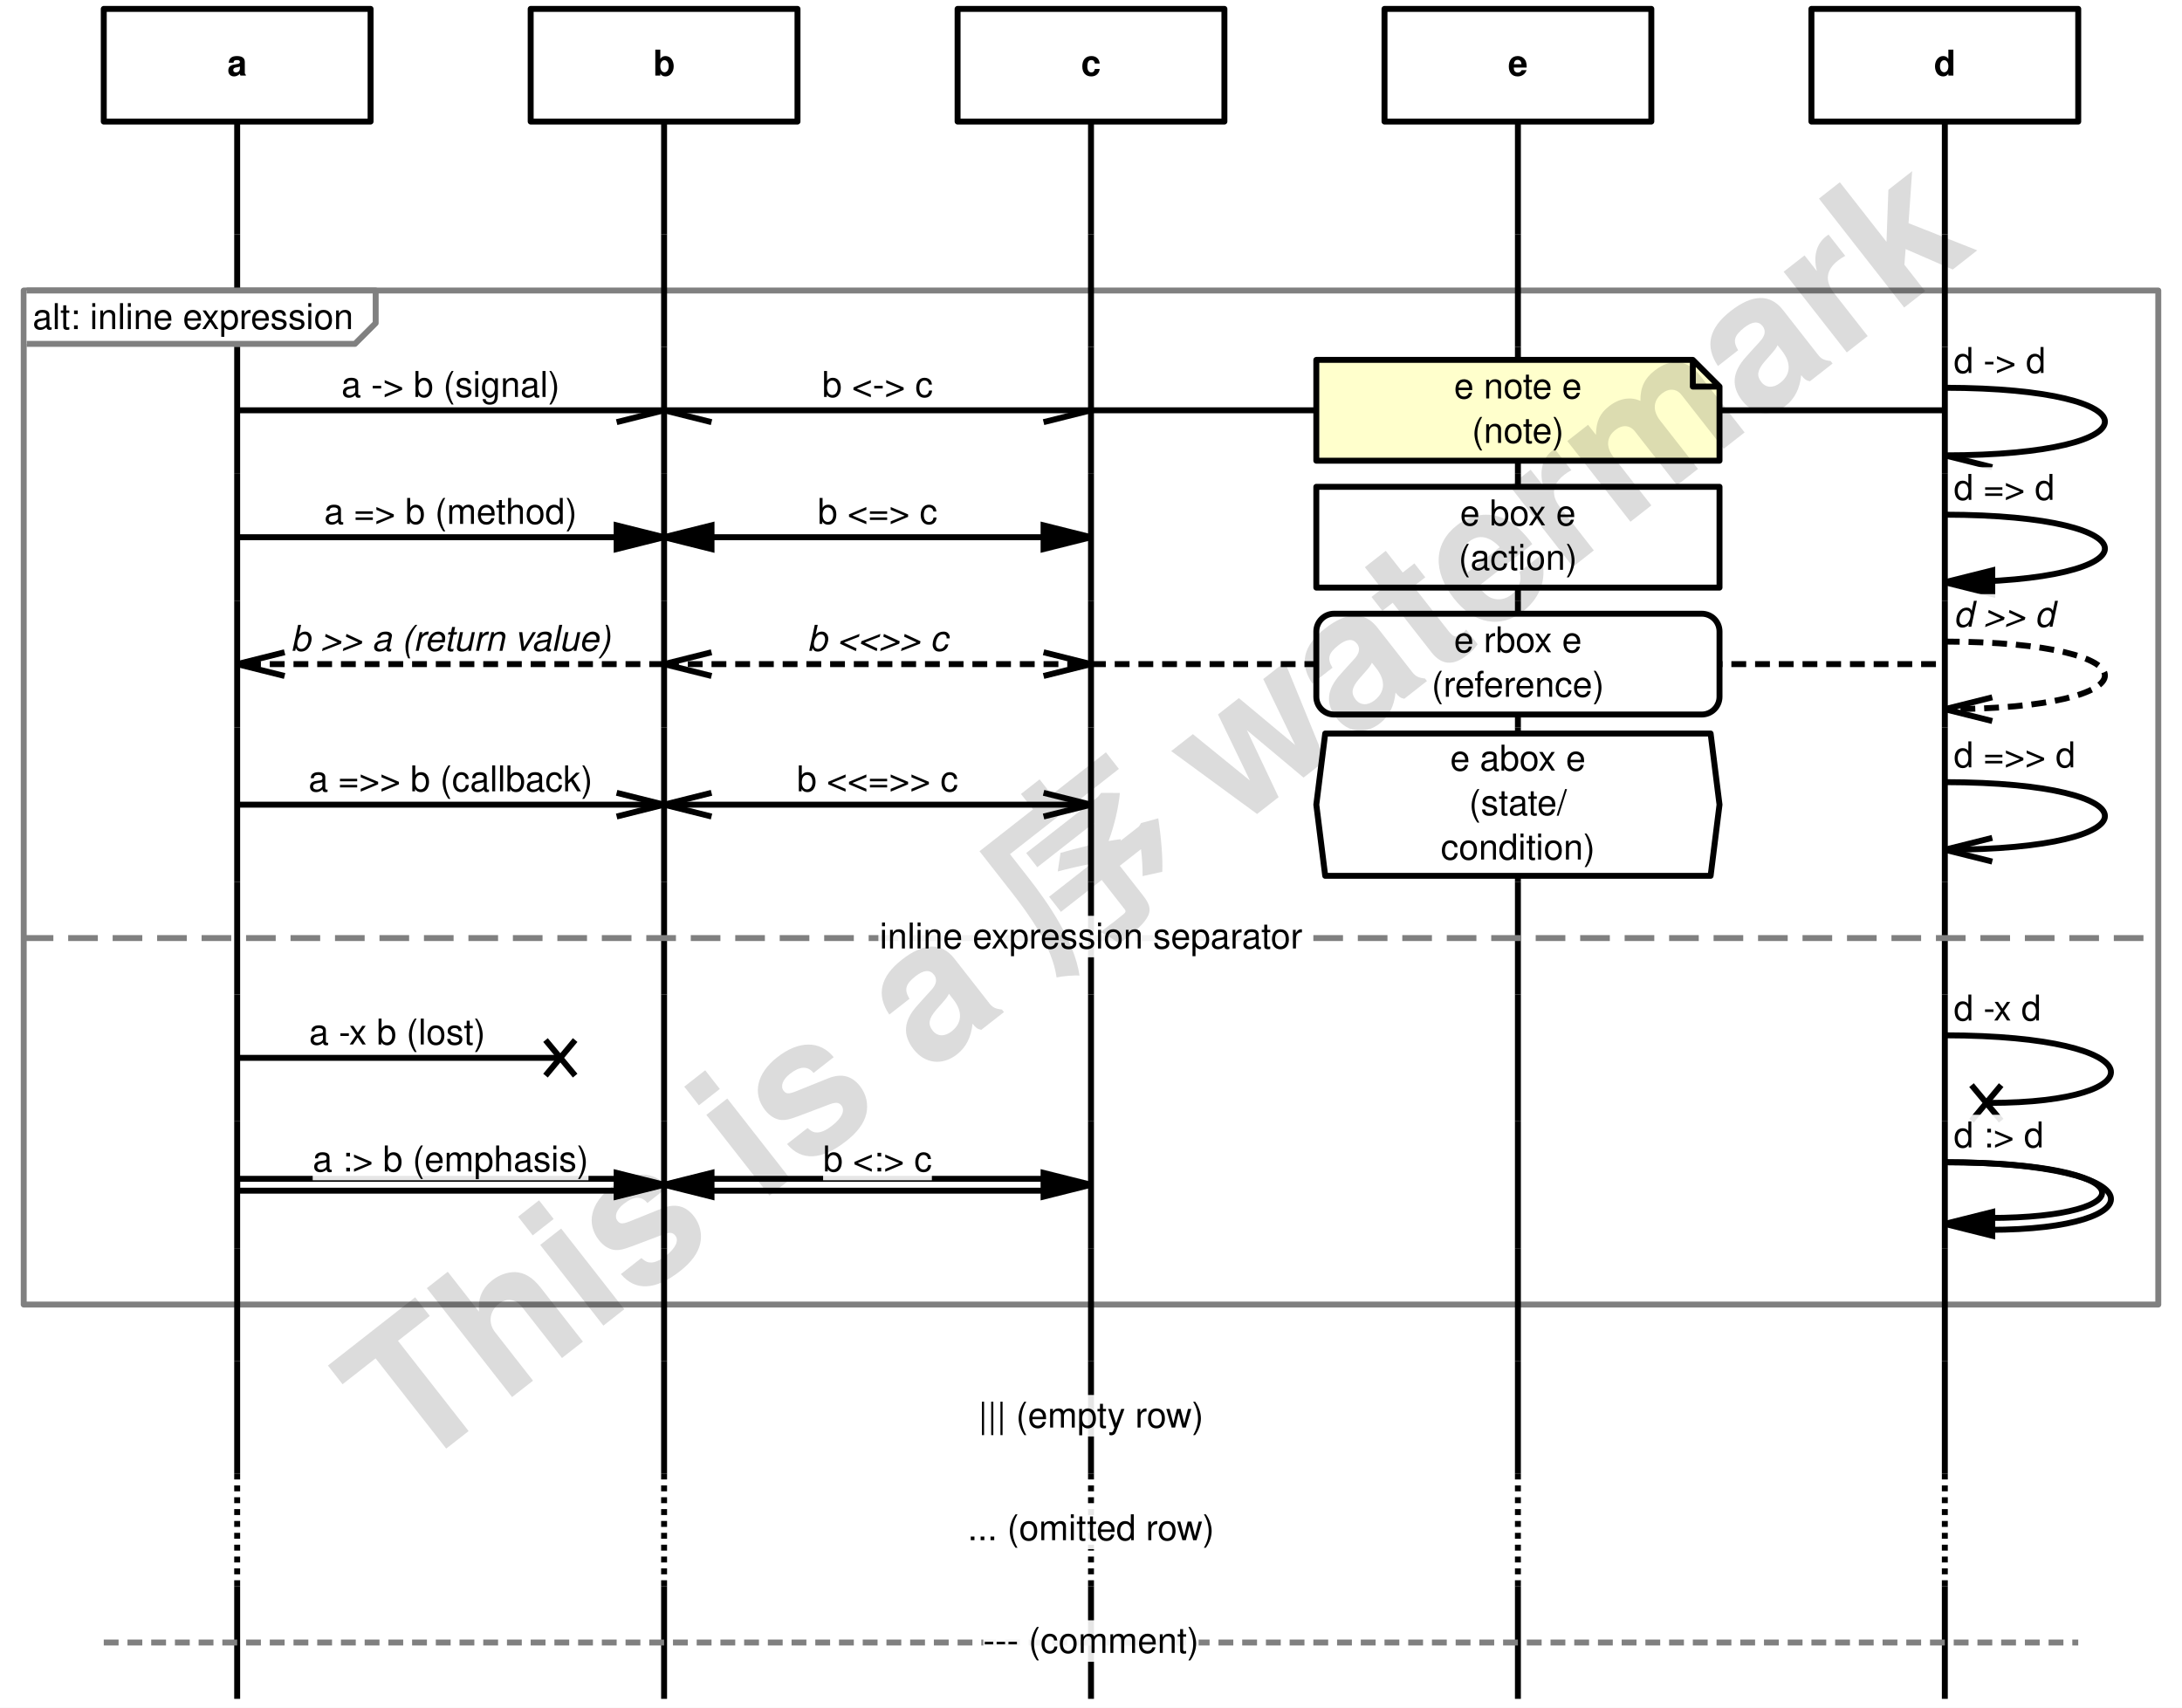
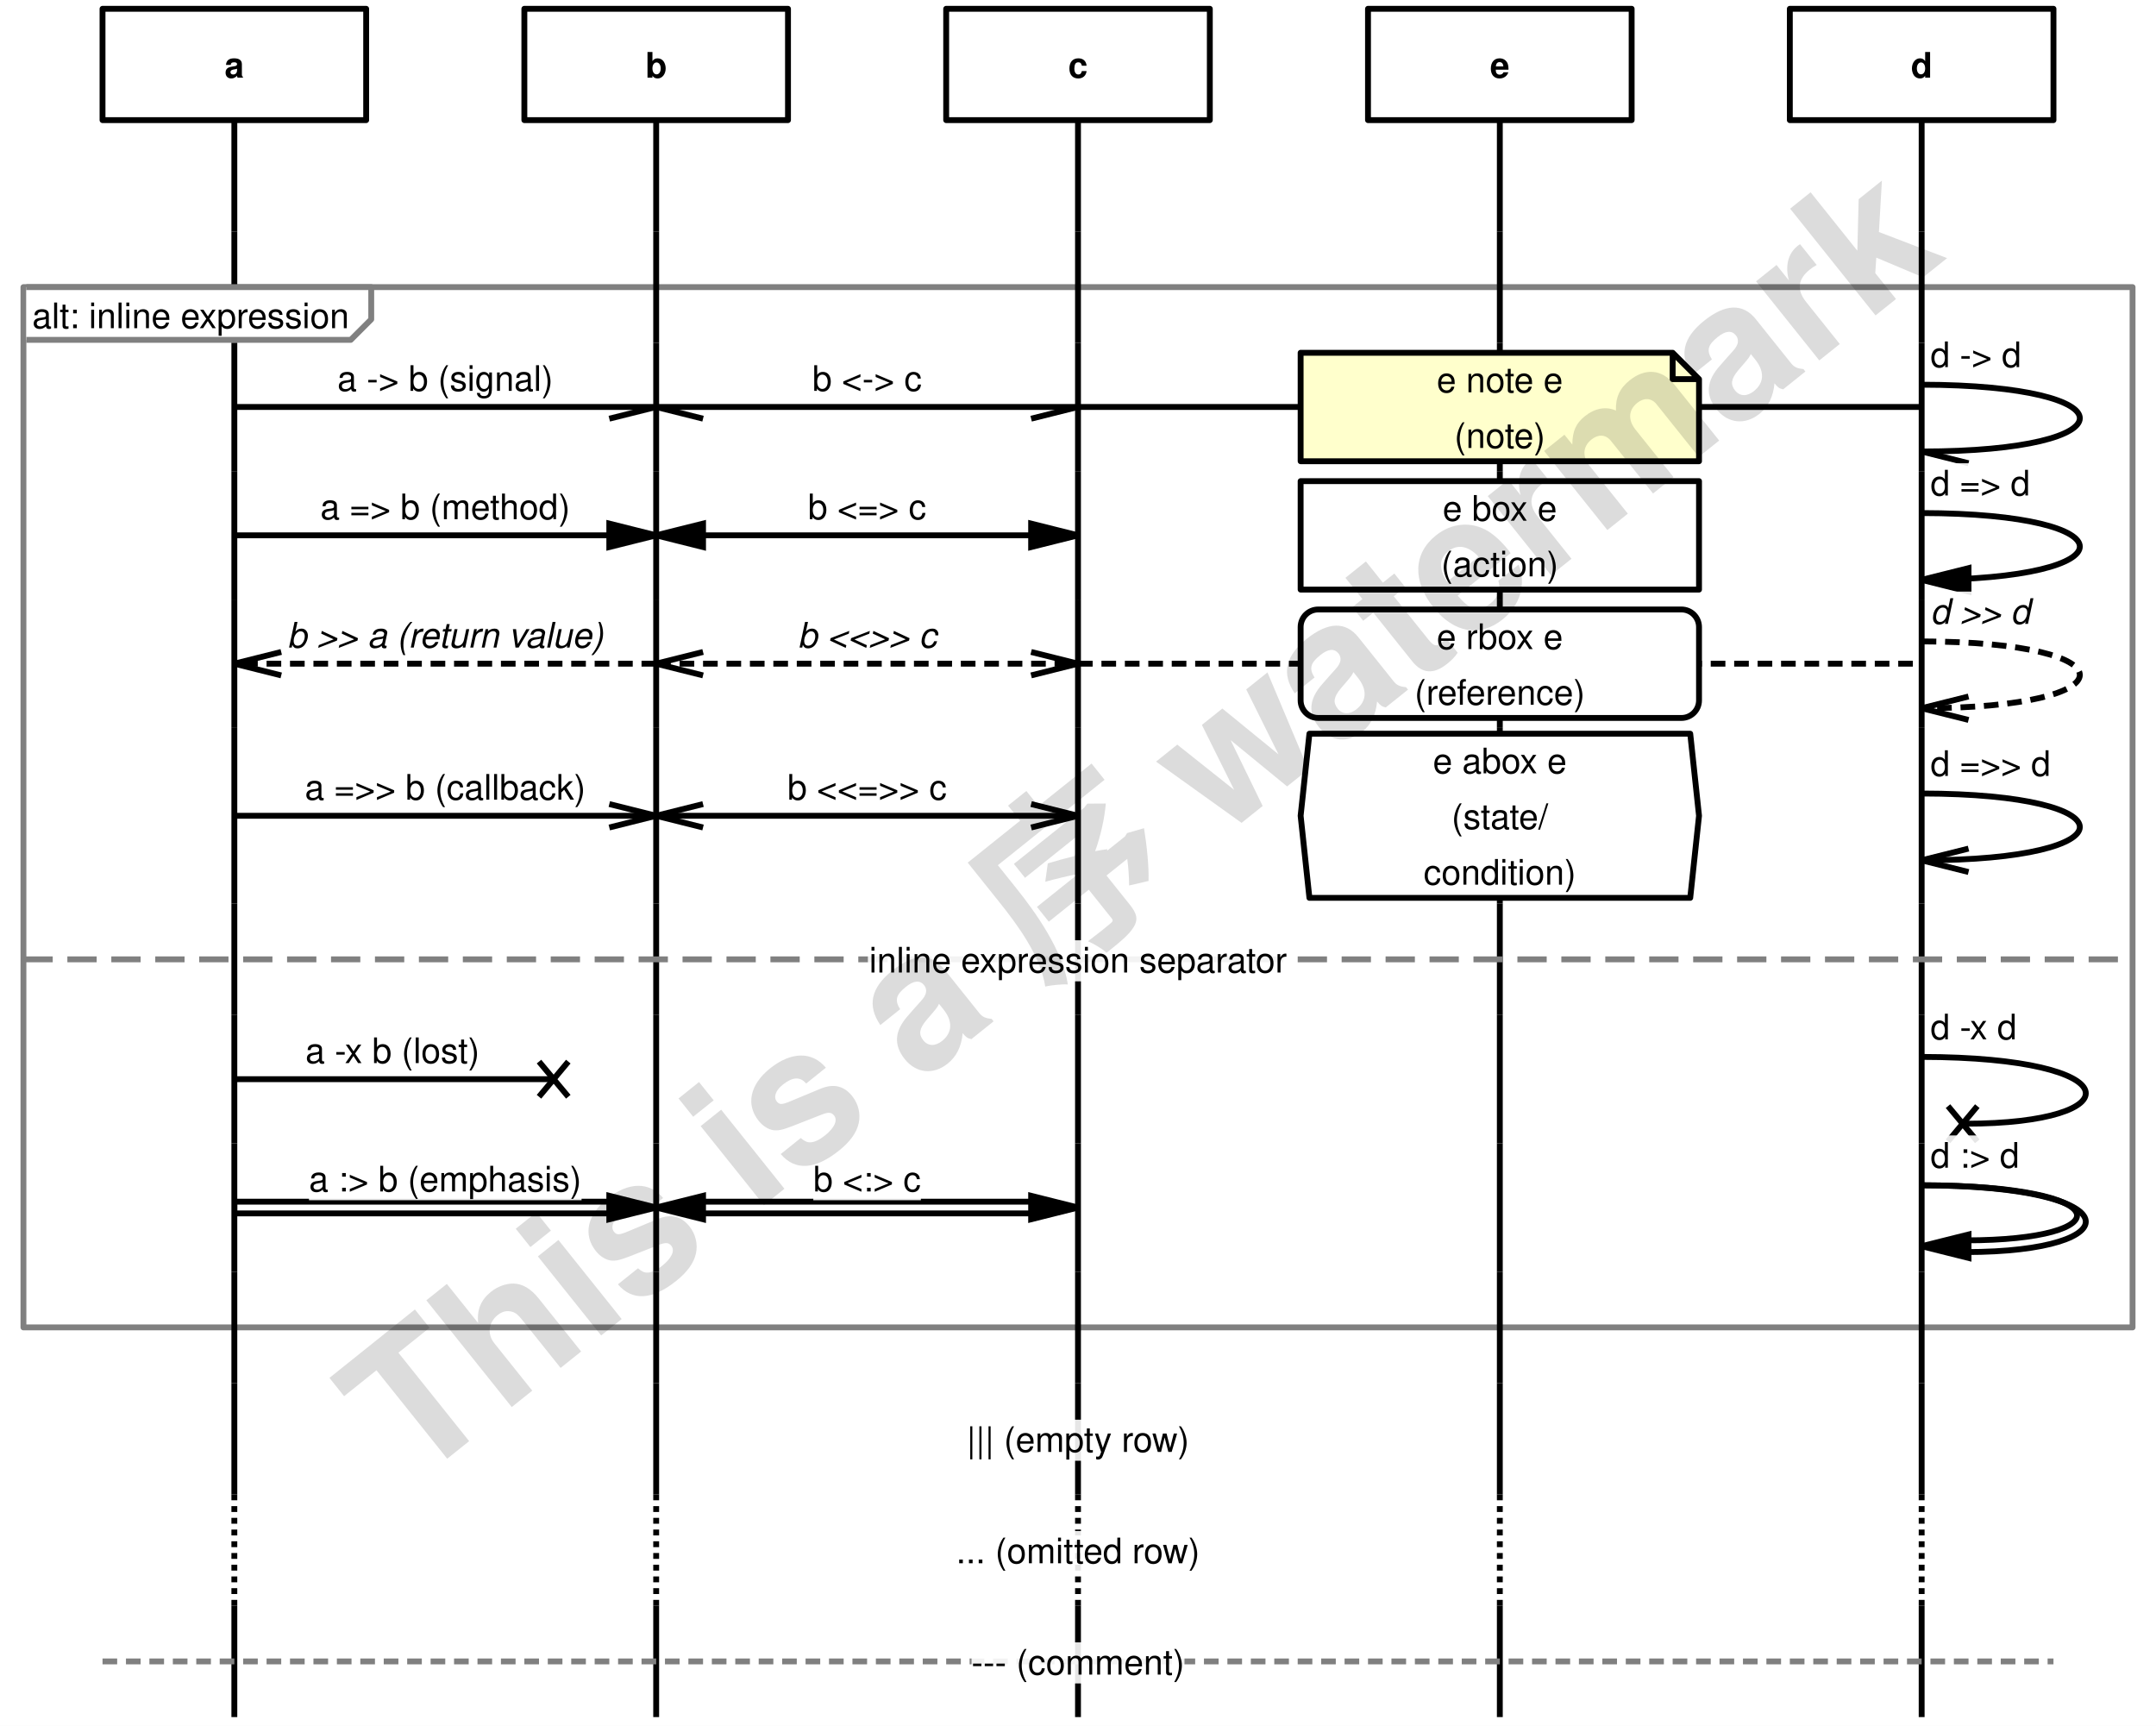
- <svg xmlns="http://www.w3.org/2000/svg" version="1.1" id="mscgenjsreplaceme" class="mscgenjsreplaceme" width="736" height="576.05" viewBox="0 0 736 576.05">
+ <svg xmlns="http://www.w3.org/2000/svg" version="1.1" id="mscgenjsreplaceme" class="mscgenjsreplaceme" width="736" height="589.05" viewBox="0 0 736 589.05">
  <defs>
    <style type="text/css">svg.mscgenjsreplaceme{font-family:Helvetica,sans-serif;font-size:12px;font-weight:normal;font-style:normal;text-decoration:none;background-color:white;stroke:black;stroke-width:2}.mscgenjsreplaceme path, .mscgenjsreplaceme rect{fill:none}.mscgenjsreplaceme .label-text-background{fill:white;stroke:white;stroke-width:0}.mscgenjsreplaceme .bglayer{fill:white;stroke:white;stroke-width:0}.mscgenjsreplaceme line{}.mscgenjsreplaceme .return, .mscgenjsreplaceme .comment{stroke-dasharray:5,3}.mscgenjsreplaceme .inline_expression_divider{stroke-dasharray:10,5}.mscgenjsreplaceme text{color:inherit;stroke:none;text-anchor:middle}.mscgenjsreplaceme text.anchor-start{text-anchor:start}.mscgenjsreplaceme .arrow-marker{overflow:visible}.mscgenjsreplaceme .arrow-style{stroke-width:1}.mscgenjsreplaceme .arcrow, .mscgenjsreplaceme .arcrowomit, .mscgenjsreplaceme .emphasised{stroke-linecap:butt}.mscgenjsreplaceme .arcrowomit{stroke-dasharray:2,2}.mscgenjsreplaceme .box, .mscgenjsreplaceme .entity{fill:white;stroke-linejoin:round}.mscgenjsreplaceme .inherit{stroke:inherit;color:inherit}.mscgenjsreplaceme .inherit-fill{fill:inherit}.mscgenjsreplaceme .watermark{font-size:48pt;font-weight:bold;opacity:0.14}.mscgenjsreplaceme text.entity-text{font-weight:bold;}.mscgenjsreplaceme text.return-text{font-style:italic}.mscgenjsreplaceme path.note{fill:#FFFFCC}.mscgenjsreplaceme rect.label-text-background{opacity:0.9}.mscgenjsreplaceme line.comment,.mscgenjsreplaceme rect.inline_expression,.mscgenjsreplaceme .inline_expression_divider,.mscgenjsreplaceme .inline_expression_label{stroke:grey}</style>
    <marker orient="auto" id="mscgenjsreplacemecallback-black" class="arrow-marker" viewBox="0 0 10 10" refX="9" refY="3" markerUnits="strokeWidth" markerWidth="10" markerHeight="10">
      <path d="M 1,1 l 8,2 l-8,2" class="arrow-style" style="stroke-dasharray:100,1;stroke:black" />
    </marker>
    <marker orient="auto" id="mscgenjsreplacemecallback-l-black" class="arrow-marker" viewBox="0 0 10 10" refX="9" refY="3" markerUnits="strokeWidth" markerWidth="10" markerHeight="10">
      <path d="M17,1 l-8,2 l 8,2" class="arrow-style" style="stroke-dasharray:100,1;stroke:black" />
    </marker>
    <marker orient="auto" id="mscgenjsreplacemelost-black" class="arrow-marker" viewBox="0 0 10 10" refX="9" refY="3" markerUnits="strokeWidth" markerWidth="10" markerHeight="10">
      <path d="M7,0 l5,6 M7,6 l5,-6" class="arrow-style" style="stroke-dasharray:100,1;stroke:black" />
    </marker>
    <marker orient="auto" id="mscgenjsreplacememethod-black" class="arrow-marker" viewBox="0 0 10 10" refX="9" refY="3" markerUnits="strokeWidth" markerWidth="10" markerHeight="10">
      <polygon points="1,1  9,3  1,5" class="arrow-style" stroke="black" fill="black" />
    </marker>
    <marker orient="auto" id="mscgenjsreplacememethod-l-black" class="arrow-marker" viewBox="0 0 10 10" refX="9" refY="3" markerUnits="strokeWidth" markerWidth="10" markerHeight="10">
      <polygon points="17,1 9,3 17,5" class="arrow-style" stroke="black" fill="black" />
    </marker>
    <marker orient="auto" id="mscgenjsreplacemesignal-black" class="arrow-marker" viewBox="0 0 10 10" refX="9" refY="3" markerUnits="strokeWidth" markerWidth="10" markerHeight="10">
      <path d="M9,3 l-8, 2" class="arrow-style" style="stroke-dasharray:100,1;stroke:black" />
    </marker>
    <marker orient="auto" id="mscgenjsreplacemesignal-u-black" class="arrow-marker" viewBox="0 0 10 10" refX="9" refY="3" markerUnits="strokeWidth" markerWidth="10" markerHeight="10">
      <path d="M9,3 l-8,-2" class="arrow-style" style="stroke-dasharray:100,1;stroke:black" />
    </marker>
    <marker orient="auto" id="mscgenjsreplacemesignal-l-black" class="arrow-marker" viewBox="0 0 10 10" refX="9" refY="3" markerUnits="strokeWidth" markerWidth="10" markerHeight="10">
      <path d="M9,3 l 8, 2" class="arrow-style" style="stroke-dasharray:100,1;stroke:black" />
    </marker>
    <marker orient="auto" id="mscgenjsreplacemesignal-lu-black" class="arrow-marker" viewBox="0 0 10 10" refX="9" refY="3" markerUnits="strokeWidth" markerWidth="10" markerHeight="10">
      <path d="M9,3 l 8,-2" class="arrow-style" style="stroke-dasharray:100,1;stroke:black" />
    </marker>
  </defs>
  <g id="mscgenjsreplaceme_body" transform="translate(35,3) scale(1,1)">
    <g id="mscgenjsreplaceme_background">
-       <rect width="736" height="576.05" x="-35" y="-3" class="bglayer" />
+       <rect width="736" height="589.05" x="-35" y="-3" class="bglayer" />
    </g>
    <g id="mscgenjsreplaceme_arcspans">
-       <rect width="720" height="342.05" x="-27" y="95" class="box inline_expression alt" />
+       <rect width="720" height="355.05" x="-27" y="95" class="box inline_expression alt" />
    </g>
    <g id="mscgenjsreplaceme_lifelines">
      <line x1="45" y1="38" x2="45" y2="76" class="arcrow" />
      <line x1="189" y1="38" x2="189" y2="76" class="arcrow" />
      <line x1="333" y1="38" x2="333" y2="76" class="arcrow" />
      <line x1="477" y1="38" x2="477" y2="76" class="arcrow" />
      <line x1="621" y1="38" x2="621" y2="76" class="arcrow" />
      <line x1="45" y1="76" x2="45" y2="114" class="arcrow" />
      <line x1="189" y1="76" x2="189" y2="114" class="arcrow" />
      <line x1="333" y1="76" x2="333" y2="114" class="arcrow" />
      <line x1="477" y1="76" x2="477" y2="114" class="arcrow" />
      <line x1="621" y1="76" x2="621" y2="114" class="arcrow" />
-       <line x1="45" y1="114" x2="45" y2="156.81" class="arcrow" />
-       <line x1="189" y1="114" x2="189" y2="156.81" class="arcrow" />
-       <line x1="333" y1="114" x2="333" y2="156.81" class="arcrow" />
-       <line x1="477" y1="114" x2="477" y2="156.81" class="arcrow" />
-       <line x1="621" y1="114" x2="621" y2="156.81" class="arcrow" />
-       <line x1="45" y1="156.81" x2="45" y2="199.62" class="arcrow" />
-       <line x1="189" y1="156.81" x2="189" y2="199.62" class="arcrow" />
-       <line x1="333" y1="156.81" x2="333" y2="199.62" class="arcrow" />
-       <line x1="477" y1="156.81" x2="477" y2="199.62" class="arcrow" />
-       <line x1="621" y1="156.81" x2="621" y2="199.62" class="arcrow" />
-       <line x1="45" y1="199.62" x2="45" y2="242.43" class="arcrow" />
-       <line x1="189" y1="199.62" x2="189" y2="242.43" class="arcrow" />
-       <line x1="333" y1="199.62" x2="333" y2="242.43" class="arcrow" />
-       <line x1="477" y1="199.62" x2="477" y2="242.43" class="arcrow" />
-       <line x1="621" y1="199.62" x2="621" y2="242.43" class="arcrow" />
-       <line x1="45" y1="242.43" x2="45" y2="294.43" class="arcrow" />
-       <line x1="189" y1="242.43" x2="189" y2="294.43" class="arcrow" />
-       <line x1="333" y1="242.43" x2="333" y2="294.43" class="arcrow" />
-       <line x1="477" y1="242.43" x2="477" y2="294.43" class="arcrow" />
-       <line x1="621" y1="242.43" x2="621" y2="294.43" class="arcrow" />
-       <line x1="45" y1="294.43" x2="45" y2="332.43" class="arcrow" />
-       <line x1="189" y1="294.43" x2="189" y2="332.43" class="arcrow" />
-       <line x1="333" y1="294.43" x2="333" y2="332.43" class="arcrow" />
-       <line x1="477" y1="294.43" x2="477" y2="332.43" class="arcrow" />
-       <line x1="621" y1="294.43" x2="621" y2="332.43" class="arcrow" />
-       <line x1="45" y1="332.43" x2="45" y2="375.24" class="arcrow" />
-       <line x1="189" y1="332.43" x2="189" y2="375.24" class="arcrow" />
-       <line x1="333" y1="332.43" x2="333" y2="375.24" class="arcrow" />
-       <line x1="477" y1="332.43" x2="477" y2="375.24" class="arcrow" />
-       <line x1="621" y1="332.43" x2="621" y2="375.24" class="arcrow" />
-       <line x1="45" y1="375.24" x2="45" y2="418.05" class="arcrow" />
-       <line x1="189" y1="375.24" x2="189" y2="418.05" class="arcrow" />
-       <line x1="333" y1="375.24" x2="333" y2="418.05" class="arcrow" />
-       <line x1="477" y1="375.24" x2="477" y2="418.05" class="arcrow" />
-       <line x1="621" y1="375.24" x2="621" y2="418.05" class="arcrow" />
-       <line x1="45" y1="418.05" x2="45" y2="456.05" class="arcrow" />
-       <line x1="189" y1="418.05" x2="189" y2="456.05" class="arcrow" />
-       <line x1="333" y1="418.05" x2="333" y2="456.05" class="arcrow" />
-       <line x1="477" y1="418.05" x2="477" y2="456.05" class="arcrow" />
-       <line x1="621" y1="418.05" x2="621" y2="456.05" class="arcrow" />
-       <line x1="45" y1="456.05" x2="45" y2="494.05" class="arcrow" />
-       <line x1="189" y1="456.05" x2="189" y2="494.05" class="arcrow" />
-       <line x1="333" y1="456.05" x2="333" y2="494.05" class="arcrow" />
-       <line x1="477" y1="456.05" x2="477" y2="494.05" class="arcrow" />
-       <line x1="621" y1="456.05" x2="621" y2="494.05" class="arcrow" />
-       <line x1="45" y1="494.05" x2="45" y2="532.05" class="arcrowomit" />
-       <line x1="189" y1="494.05" x2="189" y2="532.05" class="arcrowomit" />
-       <line x1="333" y1="494.05" x2="333" y2="532.05" class="arcrowomit" />
-       <line x1="477" y1="494.05" x2="477" y2="532.05" class="arcrowomit" />
-       <line x1="621" y1="494.05" x2="621" y2="532.05" class="arcrowomit" />
-       <line x1="45" y1="532.05" x2="45" y2="570.05" class="arcrow" />
-       <line x1="189" y1="532.05" x2="189" y2="570.05" class="arcrow" />
-       <line x1="333" y1="532.05" x2="333" y2="570.05" class="arcrow" />
-       <line x1="477" y1="532.05" x2="477" y2="570.05" class="arcrow" />
-       <line x1="621" y1="532.05" x2="621" y2="570.05" class="arcrow" />
+       <line x1="45" y1="114" x2="45" y2="157.81" class="arcrow" />
+       <line x1="189" y1="114" x2="189" y2="157.81" class="arcrow" />
+       <line x1="333" y1="114" x2="333" y2="157.81" class="arcrow" />
+       <line x1="477" y1="114" x2="477" y2="157.81" class="arcrow" />
+       <line x1="621" y1="114" x2="621" y2="157.81" class="arcrow" />
+       <line x1="45" y1="157.81" x2="45" y2="201.62" class="arcrow" />
+       <line x1="189" y1="157.81" x2="189" y2="201.62" class="arcrow" />
+       <line x1="333" y1="157.81" x2="333" y2="201.62" class="arcrow" />
+       <line x1="477" y1="157.81" x2="477" y2="201.62" class="arcrow" />
+       <line x1="621" y1="157.81" x2="621" y2="201.62" class="arcrow" />
+       <line x1="45" y1="201.62" x2="45" y2="245.43" class="arcrow" />
+       <line x1="189" y1="201.62" x2="189" y2="245.43" class="arcrow" />
+       <line x1="333" y1="201.62" x2="333" y2="245.43" class="arcrow" />
+       <line x1="477" y1="201.62" x2="477" y2="245.43" class="arcrow" />
+       <line x1="621" y1="201.62" x2="621" y2="245.43" class="arcrow" />
+       <line x1="45" y1="245.43" x2="45" y2="305.43" class="arcrow" />
+       <line x1="189" y1="245.43" x2="189" y2="305.43" class="arcrow" />
+       <line x1="333" y1="245.43" x2="333" y2="305.43" class="arcrow" />
+       <line x1="477" y1="245.43" x2="477" y2="305.43" class="arcrow" />
+       <line x1="621" y1="245.43" x2="621" y2="305.43" class="arcrow" />
+       <line x1="45" y1="305.43" x2="45" y2="343.43" class="arcrow" />
+       <line x1="189" y1="305.43" x2="189" y2="343.43" class="arcrow" />
+       <line x1="333" y1="305.43" x2="333" y2="343.43" class="arcrow" />
+       <line x1="477" y1="305.43" x2="477" y2="343.43" class="arcrow" />
+       <line x1="621" y1="305.43" x2="621" y2="343.43" class="arcrow" />
+       <line x1="45" y1="343.43" x2="45" y2="387.24" class="arcrow" />
+       <line x1="189" y1="343.43" x2="189" y2="387.24" class="arcrow" />
+       <line x1="333" y1="343.43" x2="333" y2="387.24" class="arcrow" />
+       <line x1="477" y1="343.43" x2="477" y2="387.24" class="arcrow" />
+       <line x1="621" y1="343.43" x2="621" y2="387.24" class="arcrow" />
+       <line x1="45" y1="387.24" x2="45" y2="431.05" class="arcrow" />
+       <line x1="189" y1="387.24" x2="189" y2="431.05" class="arcrow" />
+       <line x1="333" y1="387.24" x2="333" y2="431.05" class="arcrow" />
+       <line x1="477" y1="387.24" x2="477" y2="431.05" class="arcrow" />
+       <line x1="621" y1="387.24" x2="621" y2="431.05" class="arcrow" />
+       <line x1="45" y1="431.05" x2="45" y2="469.05" class="arcrow" />
+       <line x1="189" y1="431.05" x2="189" y2="469.05" class="arcrow" />
+       <line x1="333" y1="431.05" x2="333" y2="469.05" class="arcrow" />
+       <line x1="477" y1="431.05" x2="477" y2="469.05" class="arcrow" />
+       <line x1="621" y1="431.05" x2="621" y2="469.05" class="arcrow" />
+       <line x1="45" y1="469.05" x2="45" y2="507.05" class="arcrow" />
+       <line x1="189" y1="469.05" x2="189" y2="507.05" class="arcrow" />
+       <line x1="333" y1="469.05" x2="333" y2="507.05" class="arcrow" />
+       <line x1="477" y1="469.05" x2="477" y2="507.05" class="arcrow" />
+       <line x1="621" y1="469.05" x2="621" y2="507.05" class="arcrow" />
+       <line x1="45" y1="507.05" x2="45" y2="545.05" class="arcrowomit" />
+       <line x1="189" y1="507.05" x2="189" y2="545.05" class="arcrowomit" />
+       <line x1="333" y1="507.05" x2="333" y2="545.05" class="arcrowomit" />
+       <line x1="477" y1="507.05" x2="477" y2="545.05" class="arcrowomit" />
+       <line x1="621" y1="507.05" x2="621" y2="545.05" class="arcrowomit" />
+       <line x1="45" y1="545.05" x2="45" y2="583.05" class="arcrow" />
+       <line x1="189" y1="545.05" x2="189" y2="583.05" class="arcrow" />
+       <line x1="333" y1="545.05" x2="333" y2="583.05" class="arcrow" />
+       <line x1="477" y1="545.05" x2="477" y2="583.05" class="arcrow" />
+       <line x1="621" y1="545.05" x2="621" y2="583.05" class="arcrow" />
    </g>
    <g id="mscgenjsreplaceme_sequence">
      <g>
        <g>
          <rect width="90" height="38" class="entity" />
          <g>
-             <text x="45" y="22.5" class="entity-text ">
+             <text x="45" y="23.5" class="entity-text ">
              <tspan>a</tspan>
            </text>
          </g>
        </g>
        <g>
          <rect width="90" height="38" x="144" class="entity" />
          <g>
-             <text x="189" y="22.5" class="entity-text ">
+             <text x="189" y="23.5" class="entity-text ">
              <tspan>b</tspan>
            </text>
          </g>
        </g>
        <g>
          <rect width="90" height="38" x="288" class="entity" />
          <g>
-             <text x="333" y="22.5" class="entity-text ">
+             <text x="333" y="23.5" class="entity-text ">
              <tspan>c</tspan>
            </text>
          </g>
        </g>
        <g>
          <rect width="90" height="38" x="432" class="entity" />
          <g>
-             <text x="477" y="22.5" class="entity-text ">
+             <text x="477" y="23.5" class="entity-text ">
              <tspan>e</tspan>
            </text>
          </g>
        </g>
        <g>
          <rect width="90" height="38" x="576" class="entity" />
          <g>
-             <text x="621" y="22.5" class="entity-text ">
+             <text x="621" y="23.5" class="entity-text ">
              <tspan>d</tspan>
            </text>
          </g>
        </g>
      </g>
      <g>
-         <line x1="45" y1="135.4" x2="189" y2="135.4" class="arc directional signal" style="stroke:black" marker-end="url(#mscgenjsreplacemesignal-black)" />
-         <g>
-           <rect width="73.69" height="14" x="80.14" y="119.89" class="label-text-background" />
-           <text x="117" y="130.9" class="directional-text signal-text ">
+         <line x1="45" y1="135.9" x2="189" y2="135.9" class="arc directional signal" style="stroke:black" marker-end="url(#mscgenjsreplacemesignal-black)" />
+         <g>
+           <rect width="73.72" height="14.02" x="80.14" y="119.39" class="label-text-background" />
+           <text x="117" y="130.4" class="directional-text signal-text ">
            <tspan>a -&gt; b  (signal)</tspan>
          </text>
        </g>
      </g>
      <g>
-         <line x1="189" y1="135.4" x2="333" y2="135.4" class="arc bidirectional signal" style="stroke:black" marker-end="url(#mscgenjsreplacemesignal-black)" marker-start="url(#mscgenjsreplacemesignal-l-black)" />
-         <g>
-           <rect width="37.34" height="14" x="242.31" y="119.89" class="label-text-background" />
-           <text x="261" y="130.9" class="bidirectional-text signal-text ">
+         <line x1="189" y1="135.9" x2="333" y2="135.9" class="arc bidirectional signal" style="stroke:black" marker-end="url(#mscgenjsreplacemesignal-black)" marker-start="url(#mscgenjsreplacemesignal-l-black)" />
+         <g>
+           <rect width="37.38" height="14.02" x="242.31" y="119.39" class="label-text-background" />
+           <text x="261" y="130.4" class="bidirectional-text signal-text ">
            <tspan>b &lt;-&gt; c</tspan>
          </text>
        </g>
      </g>
      <g>
-         <line x1="333" y1="135.4" x2="621" y2="135.4" class="arc nondirectional signal" style="stroke:black" />
-         <g>
-           <rect width="27.33" height="14" x="463.33" y="119.89" class="label-text-background" />
-           <text x="477" y="130.9" class="nondirectional-text signal-text ">
+         <line x1="333" y1="135.9" x2="621" y2="135.9" class="arc nondirectional signal" style="stroke:black" />
+         <g>
+           <rect width="27.34" height="14.02" x="463.33" y="119.39" class="label-text-background" />
+           <text x="477" y="130.4" class="nondirectional-text signal-text ">
            <tspan>c -- d</tspan>
          </text>
        </g>
      </g>
      <g>
-         <path d="M621,127.8 C693,127.9 693,150.6 621,150.6 " class="arc directional signal" style="stroke:black" marker-end="url(#mscgenjsreplacemesignal-u-black)" />
-         <g>
-           <rect width="31.02" height="14" x="624" y="111.8" class="label-text-background" />
-           <text x="624" y="122.8" class="directional-text signal-text anchor-start ">
+         <path d="M621,128.3 C693,128.4 693,151.1 621,151.1 " class="arc directional signal" style="stroke:black" marker-end="url(#mscgenjsreplacemesignal-u-black)" />
+         <g>
+           <rect width="31.03" height="14.02" x="624" y="111.3" class="label-text-background" />
+           <text x="624" y="122.3" class="directional-text signal-text anchor-start ">
            <tspan>d -&gt; d</tspan>
          </text>
        </g>
      </g>
      <g>
-         <line x1="45" y1="178.21" x2="189" y2="178.21" class="arc directional method" style="stroke:black" marker-end="url(#mscgenjsreplacememethod-black)" />
-         <g>
-           <rect width="85.38" height="14" x="74.3" y="162.7" class="label-text-background" />
-           <text x="117" y="173.71" class="directional-text method-text ">
+         <line x1="45" y1="179.71" x2="189" y2="179.71" class="arc directional method" style="stroke:black" marker-end="url(#mscgenjsreplacememethod-black)" />
+         <g>
+           <rect width="85.41" height="14.02" x="74.3" y="163.2" class="label-text-background" />
+           <text x="117" y="174.21" class="directional-text method-text ">
            <tspan>a =&gt; b  (method)</tspan>
          </text>
        </g>
      </g>
      <g>
-         <line x1="189" y1="178.21" x2="333" y2="178.21" class="arc bidirectional method" style="stroke:black" marker-end="url(#mscgenjsreplacememethod-black)" marker-start="url(#mscgenjsreplacememethod-l-black)" />
-         <g>
-           <rect width="40.36" height="14" x="240.81" y="162.7" class="label-text-background" />
-           <text x="261" y="173.71" class="bidirectional-text method-text ">
+         <line x1="189" y1="179.71" x2="333" y2="179.71" class="arc bidirectional method" style="stroke:black" marker-end="url(#mscgenjsreplacememethod-black)" marker-start="url(#mscgenjsreplacememethod-l-black)" />
+         <g>
+           <rect width="40.38" height="14.02" x="240.81" y="163.2" class="label-text-background" />
+           <text x="261" y="174.21" class="bidirectional-text method-text ">
            <tspan>b &lt;=&gt; c</tspan>
          </text>
        </g>
      </g>
      <g>
-         <path d="M621,170.61 C693,170.71 693,193.41 621,193.41 " class="arc directional method" style="stroke:black" marker-end="url(#mscgenjsreplacememethod-black)" />
-         <g>
-           <rect width="34.03" height="14" x="624" y="154.61" class="label-text-background" />
-           <text x="624" y="165.61" class="directional-text method-text anchor-start ">
+         <path d="M621,172.11 C693,172.21 693,194.91 621,194.91 " class="arc directional method" style="stroke:black" marker-end="url(#mscgenjsreplacememethod-black)" />
+         <g>
+           <rect width="34.03" height="14.02" x="624" y="155.11" class="label-text-background" />
+           <text x="624" y="166.11" class="directional-text method-text anchor-start ">
            <tspan>d =&gt; d</tspan>
          </text>
        </g>
      </g>
      <g>
-         <line x1="189" y1="221.02" x2="45" y2="221.02" class="arc directional return" style="stroke:black" marker-end="url(#mscgenjsreplacemecallback-black)" />
-         <g>
-           <rect width="108.75" height="14" x="62.63" y="205.52" class="label-text-background" />
-           <text x="117" y="216.52" class="directional-text return-text ">
+         <line x1="189" y1="223.52" x2="45" y2="223.52" class="arc directional return" style="stroke:black" marker-end="url(#mscgenjsreplacemecallback-black)" />
+         <g>
+           <rect width="108.77" height="14.02" x="62.63" y="207.02" class="label-text-background" />
+           <text x="117" y="218.02" class="directional-text return-text ">
            <tspan>b &gt;&gt; a (return value)</tspan>
          </text>
        </g>
      </g>
      <g>
-         <line x1="189" y1="221.02" x2="333" y2="221.02" class="arc bidirectional return" style="stroke:black" marker-end="url(#mscgenjsreplacemecallback-black)" marker-start="url(#mscgenjsreplacemecallback-l-black)" />
-         <g>
-           <rect width="48.09" height="14" x="237.31" y="205.52" class="label-text-background" />
-           <text x="261" y="216.52" class="bidirectional-text return-text ">
+         <line x1="189" y1="223.52" x2="333" y2="223.52" class="arc bidirectional return" style="stroke:black" marker-end="url(#mscgenjsreplacemecallback-black)" marker-start="url(#mscgenjsreplacemecallback-l-black)" />
+         <g>
+           <rect width="48.11" height="14.02" x="237.31" y="207.02" class="label-text-background" />
+           <text x="261" y="218.02" class="bidirectional-text return-text ">
            <tspan>b &lt;&lt;&gt;&gt; c</tspan>
          </text>
        </g>
      </g>
      <g>
-         <line x1="333" y1="221.02" x2="621" y2="221.02" class="arc nondirectional return" style="stroke:black" />
-         <g>
-           <rect width="70.72" height="14" x="441.64" y="205.52" class="label-text-background" />
-           <text x="477" y="216.52" class="nondirectional-text return-text ">
+         <line x1="333" y1="223.52" x2="621" y2="223.52" class="arc nondirectional return" style="stroke:black" />
+         <g>
+           <rect width="70.73" height="14.02" x="441.64" y="207.02" class="label-text-background" />
+           <text x="477" y="218.02" class="nondirectional-text return-text ">
            <tspan>c .. d (dotted)</tspan>
          </text>
        </g>
      </g>
      <g>
-         <path d="M621,213.42 C693,213.52 693,236.22 621,236.22 " class="arc directional return" style="stroke:black" marker-end="url(#mscgenjsreplacemecallback-black)" />
-         <g>
-           <rect width="35.08" height="14" x="624" y="197.41" class="label-text-background" />
-           <text x="624" y="208.42" class="directional-text return-text anchor-start ">
+         <path d="M621,215.92 C693,216.02 693,238.72 621,238.72 " class="arc directional return" style="stroke:black" marker-end="url(#mscgenjsreplacemecallback-black)" />
+         <g>
+           <rect width="35.09" height="14.02" x="624" y="198.91" class="label-text-background" />
+           <text x="624" y="209.92" class="directional-text return-text anchor-start ">
            <tspan>d &gt;&gt; d</tspan>
          </text>
        </g>
      </g>
      <g>
-         <line x1="45" y1="268.43" x2="189" y2="268.43" class="arc directional callback" style="stroke:black" marker-end="url(#mscgenjsreplacemecallback-black)" />
-         <g>
-           <rect width="95.72" height="14" x="69.14" y="252.92" class="label-text-background" />
-           <text x="117" y="263.93" class="directional-text callback-text ">
+         <line x1="45" y1="275.43" x2="189" y2="275.43" class="arc directional callback" style="stroke:black" marker-end="url(#mscgenjsreplacemecallback-black)" />
+         <g>
+           <rect width="95.72" height="14.02" x="69.14" y="258.92" class="label-text-background" />
+           <text x="117" y="269.93" class="directional-text callback-text ">
            <tspan>a =&gt;&gt; b (callback)</tspan>
          </text>
        </g>
      </g>
      <g>
-         <line x1="189" y1="268.43" x2="333" y2="268.43" class="arc bidirectional callback" style="stroke:black" marker-end="url(#mscgenjsreplacemecallback-black)" marker-start="url(#mscgenjsreplacemecallback-l-black)" />
-         <g>
-           <rect width="54.38" height="14" x="233.8" y="252.92" class="label-text-background" />
-           <text x="261" y="263.93" class="bidirectional-text callback-text ">
+         <line x1="189" y1="275.43" x2="333" y2="275.43" class="arc bidirectional callback" style="stroke:black" marker-end="url(#mscgenjsreplacemecallback-black)" marker-start="url(#mscgenjsreplacemecallback-l-black)" />
+         <g>
+           <rect width="54.41" height="14.02" x="233.8" y="258.92" class="label-text-background" />
+           <text x="261" y="269.93" class="bidirectional-text callback-text ">
            <tspan>b &lt;&lt;=&gt;&gt; c</tspan>
          </text>
        </g>
      </g>
      <g>
-         <path d="M621,260.83 C693,260.93 693,283.63 621,283.63 " class="arc directional callback" style="stroke:black" marker-end="url(#mscgenjsreplacemecallback-black)" />
-         <g>
-           <rect width="41.03" height="14" x="624" y="244.83" class="label-text-background" />
-           <text x="624" y="255.83" class="directional-text callback-text anchor-start ">
+         <path d="M621,267.83 C693,267.93 693,290.63 621,290.63 " class="arc directional callback" style="stroke:black" marker-end="url(#mscgenjsreplacemecallback-black)" />
+         <g>
+           <rect width="41.05" height="14.02" x="624" y="250.83" class="label-text-background" />
+           <text x="624" y="261.83" class="directional-text callback-text anchor-start ">
            <tspan>d =&gt;&gt; d</tspan>
          </text>
        </g>
      </g>
      <g>
-         <line x1="-27" y1="313.43" x2="693" y2="313.43" class="inline_expression_divider" />
-         <g>
-           <rect width="143.41" height="14" x="261.28" y="305.92" class="label-text-background" />
-           <text x="333" y="316.93" class="empty-text comment-row-text ">
+         <line x1="-27" y1="324.43" x2="693" y2="324.43" class="inline_expression_divider" />
+         <g>
+           <rect width="143.44" height="14.02" x="261.28" y="317.92" class="label-text-background" />
+           <text x="333" y="328.93" class="empty-text comment-row-text ">
            <tspan>inline expression separator</tspan>
          </text>
        </g>
      </g>
      <g>
-         <line x1="45" y1="353.83" x2="153" y2="353.83" class="arc directional lost" style="stroke:black" marker-end="url(#mscgenjsreplacemelost-black)" />
-         <g>
-           <rect width="60" height="14" x="68.98" y="338.33" class="label-text-background" />
-           <text x="99" y="349.33" class="directional-text lost-text ">
+         <line x1="45" y1="365.33" x2="153" y2="365.33" class="arc directional lost" style="stroke:black" marker-end="url(#mscgenjsreplacemelost-black)" />
+         <g>
+           <rect width="60.03" height="14.02" x="68.98" y="348.83" class="label-text-background" />
+           <text x="99" y="359.83" class="directional-text lost-text ">
            <tspan>a -x b  (lost)</tspan>
          </text>
        </g>
      </g>
      <g>
-         <path d="M621,346.23 C693,346.33 693,369.03 636,369.03 " class="arc directional lost" style="stroke:black" marker-end="url(#mscgenjsreplacemelost-black)" />
-         <g>
-           <rect width="30" height="14" x="624" y="330.22" class="label-text-background" />
-           <text x="624" y="341.23" class="directional-text lost-text anchor-start ">
+         <path d="M621,357.73 C693,357.83 693,380.53 636,380.53 " class="arc directional lost" style="stroke:black" marker-end="url(#mscgenjsreplacemelost-black)" />
+         <g>
+           <rect width="30.02" height="14.02" x="624" y="340.72" class="label-text-background" />
+           <text x="624" y="351.73" class="directional-text lost-text anchor-start ">
            <tspan>d -x d</tspan>
          </text>
        </g>
      </g>
      <g>
-         <path d="M45,396.64 l1,0 M45,394.64 l129,0 M45,398.64 l129,0 M188,396.64 l1,0 " class="arc directional emphasised" style="stroke:black;" marker-end="url(#mscgenjsreplacememethod-black)" />
-         <g>
-           <rect width="93.03" height="14" x="70.47" y="381.13" class="label-text-background" />
-           <text x="117" y="392.14" class="directional-text emphasised-text ">
+         <path d="M45,409.14 l1,0 M45,407.14 l129,0 M45,411.14 l129,0 M188,409.14 l1,0 " class="arc directional emphasised" style="stroke:black;" marker-end="url(#mscgenjsreplacememethod-black)" />
+         <g>
+           <rect width="93.06" height="14.02" x="70.47" y="392.63" class="label-text-background" />
+           <text x="117" y="403.64" class="directional-text emphasised-text ">
            <tspan>a :&gt; b  (emphasis)</tspan>
          </text>
        </g>
      </g>
      <g>
-         <path d="M189,396.64 l1,0 M204,394.64 l114,0 M204,398.64 l114,0 M332,396.64 l1,0 " class="arc bidi bidirectional emphasised" style="stroke:black" marker-end="url(#mscgenjsreplacememethod-black)" marker-start="url(#mscgenjsreplacememethod-l-black)" />
-         <g>
-           <rect width="36.69" height="14" x="242.64" y="381.13" class="label-text-background" />
-           <text x="261" y="392.14" class="bidirectional-text emphasised-text ">
+         <path d="M189,409.14 l1,0 M204,407.14 l114,0 M204,411.14 l114,0 M332,409.14 l1,0 " class="arc bidi bidirectional emphasised" style="stroke:black" marker-end="url(#mscgenjsreplacememethod-black)" marker-start="url(#mscgenjsreplacememethod-l-black)" />
+         <g>
+           <rect width="36.72" height="14.02" x="242.64" y="392.63" class="label-text-background" />
+           <text x="261" y="403.64" class="bidirectional-text emphasised-text ">
            <tspan>b &lt;:&gt; c</tspan>
          </text>
        </g>
      </g>
      <g>
        <g class="arc directional emphasised">
-           <path d="M621,389.04 C689,389.14 689,407.84 636,407.84 " class="arc directional emphasised" />
-           <path d="M621,389.04 C693,389.14 693,411.84 636,411.84 " class="arc directional emphasised" />
-           <path d="M621,389.04 C693,389.14 693,409.84 621,409.84 " style="stroke:transparent;" marker-end="url(#mscgenjsreplacememethod-black)" />
-         </g>
-         <g>
-           <rect width="30.34" height="14" x="624" y="373.03" class="label-text-background" />
-           <text x="624" y="384.04" class="directional-text emphasised-text anchor-start ">
+           <path d="M621,401.54 C689,401.64 689,420.34 636,420.34 " class="arc directional emphasised" />
+           <path d="M621,401.54 C693,401.64 693,424.34 636,424.34 " class="arc directional emphasised" />
+           <path d="M621,401.54 C693,401.64 693,422.34 621,422.34 " style="stroke:transparent;" marker-end="url(#mscgenjsreplacememethod-black)" />
+         </g>
+         <g>
+           <rect width="30.36" height="14.02" x="624" y="384.53" class="label-text-background" />
+           <text x="624" y="395.54" class="directional-text emphasised-text anchor-start ">
            <tspan>d :&gt; d</tspan>
          </text>
        </g>
      </g>
      <g />
      <g>
-         <rect width="76.02" height="14" x="294.98" y="467.55" class="label-text-background" />
-         <text x="333" y="478.55" class="empty-text empty-row-text ">
+         <rect width="76.03" height="14.02" x="294.98" y="481.55" class="label-text-background" />
+         <text x="333" y="492.55" class="empty-text empty-row-text ">
          <tspan>||| (empty row)</tspan>
        </text>
      </g>
      <g>
-         <rect width="83.34" height="14" x="291.31" y="505.55" class="label-text-background" />
-         <text x="333" y="516.55" class="empty-text omitted-row-text ">
+         <rect width="83.38" height="14.02" x="291.31" y="519.55" class="label-text-background" />
+         <text x="333" y="530.55" class="empty-text omitted-row-text ">
          <tspan>... (omitted row)</tspan>
        </text>
      </g>
      <g>
-         <line x1="0" y1="551.05" x2="666" y2="551.05" class="comment" />
-         <g>
-           <rect width="72.66" height="14" x="296.66" y="543.55" class="label-text-background" />
-           <text x="333" y="554.55" class="empty-text comment-row-text ">
+         <line x1="0" y1="564.05" x2="666" y2="564.05" class="comment" />
+         <g>
+           <rect width="72.69" height="14.02" x="296.66" y="557.55" class="label-text-background" />
+           <text x="333" y="568.55" class="empty-text comment-row-text ">
            <tspan>--- (comment)</tspan>
          </text>
        </g>
      </g>
    </g>
    <g id="mscgenjsreplaceme_notes">
      <g>
-         <path d="M-26,95 l117.72,0 l0,11 l-7,7 l-110.72,0 " class="box inline_expression_label" />
-         <g>
-           <text x="-24" y="108" class="inline_expression-text alt-text anchor-start ">
+         <path d="M-26,95 l117.73,0 l0,11 l-7,7 l-110.73,0 " class="box inline_expression_label" />
+         <g>
+           <text x="-24" y="109" class="inline_expression-text alt-text anchor-start ">
            <tspan>alt: inline expression</tspan>
          </text>
        </g>
      </g>
      <g>
-         <path d="M409,118.4 l127,0 l0,9 l9,0 m-9,-9 l9,9 l0,25 l-136,0 l0,-34 z" class="box note" />
-         <g>
-           <text x="477" y="131.4" class="box-text note-text ">
+         <path d="M409,117.4 l127,0 l0,9 l9,0 m-9,-9 l9,9 l0,28.02 l-136,0 l0,-37.02 z" class="box note" />
+         <g>
+           <text x="477" y="130.9" class="box-text note-text ">
            <tspan>e note e </tspan>
          </text>
-           <text x="477" y="146.4" class="box-text note-text ">
+           <text x="477" y="149.9" class="box-text note-text ">
            <tspan>(note)</tspan>
          </text>
        </g>
      </g>
      <g>
-         <rect width="136" height="34" x="409" y="161.21" class="box" />
-         <g>
-           <text x="477" y="174.21" class="box-text ">
+         <rect width="136" height="37.02" x="409" y="161.21" class="box" />
+         <g>
+           <text x="477" y="174.71" class="box-text ">
            <tspan>e box e</tspan>
          </text>
-           <text x="477" y="189.21" class="box-text ">
+           <text x="477" y="193.71" class="box-text ">
            <tspan>(action)</tspan>
          </text>
        </g>
      </g>
      <g>
-         <rect width="136" height="34" x="409" y="204.02" rx="6" ry="6" class="box rbox" />
-         <g>
-           <text x="477" y="217.02" class="box-text rbox-text ">
+         <rect width="136" height="37.02" x="409" y="205.02" rx="6" ry="6" class="box rbox" />
+         <g>
+           <text x="477" y="218.52" class="box-text rbox-text ">
            <tspan>e rbox e</tspan>
          </text>
-           <text x="477" y="232.02" class="box-text rbox-text ">
+           <text x="477" y="237.52" class="box-text rbox-text ">
            <tspan>(reference)</tspan>
          </text>
        </g>
      </g>
      <g>
-         <path d="M409,268.43 l3,-24 l130,0 l3,24 l-3,24 l-130,0 z" class="box abox" />
-         <g>
-           <text x="477" y="256.93" class="box-text abox-text ">
+         <path d="M409,275.43 l3,-28.01 l130,0 l3,28.01 l-3,28.01 l-130,0 z" class="box abox" />
+         <g>
+           <text x="477" y="260.93" class="box-text abox-text ">
            <tspan>e abox e</tspan>
          </text>
-           <text x="477" y="271.93" class="box-text abox-text ">
+           <text x="477" y="279.93" class="box-text abox-text ">
            <tspan>(state/</tspan>
          </text>
-           <text x="477" y="286.93" class="box-text abox-text ">
+           <text x="477" y="298.93" class="box-text abox-text ">
            <tspan>condition)</tspan>
          </text>
        </g>
      </g>
    </g>
    <g id="mscgenjsreplaceme_watermark">
-       <text x="368" y="288.02" class="watermark" transform="rotate(-38.05 368 288.02)">
+       <text x="368" y="294.52" class="watermark" transform="rotate(-38.67 368 294.52)">
        <tspan>This is a 序 watermark</tspan>
      </text>
    </g>
  </g>
</svg>
